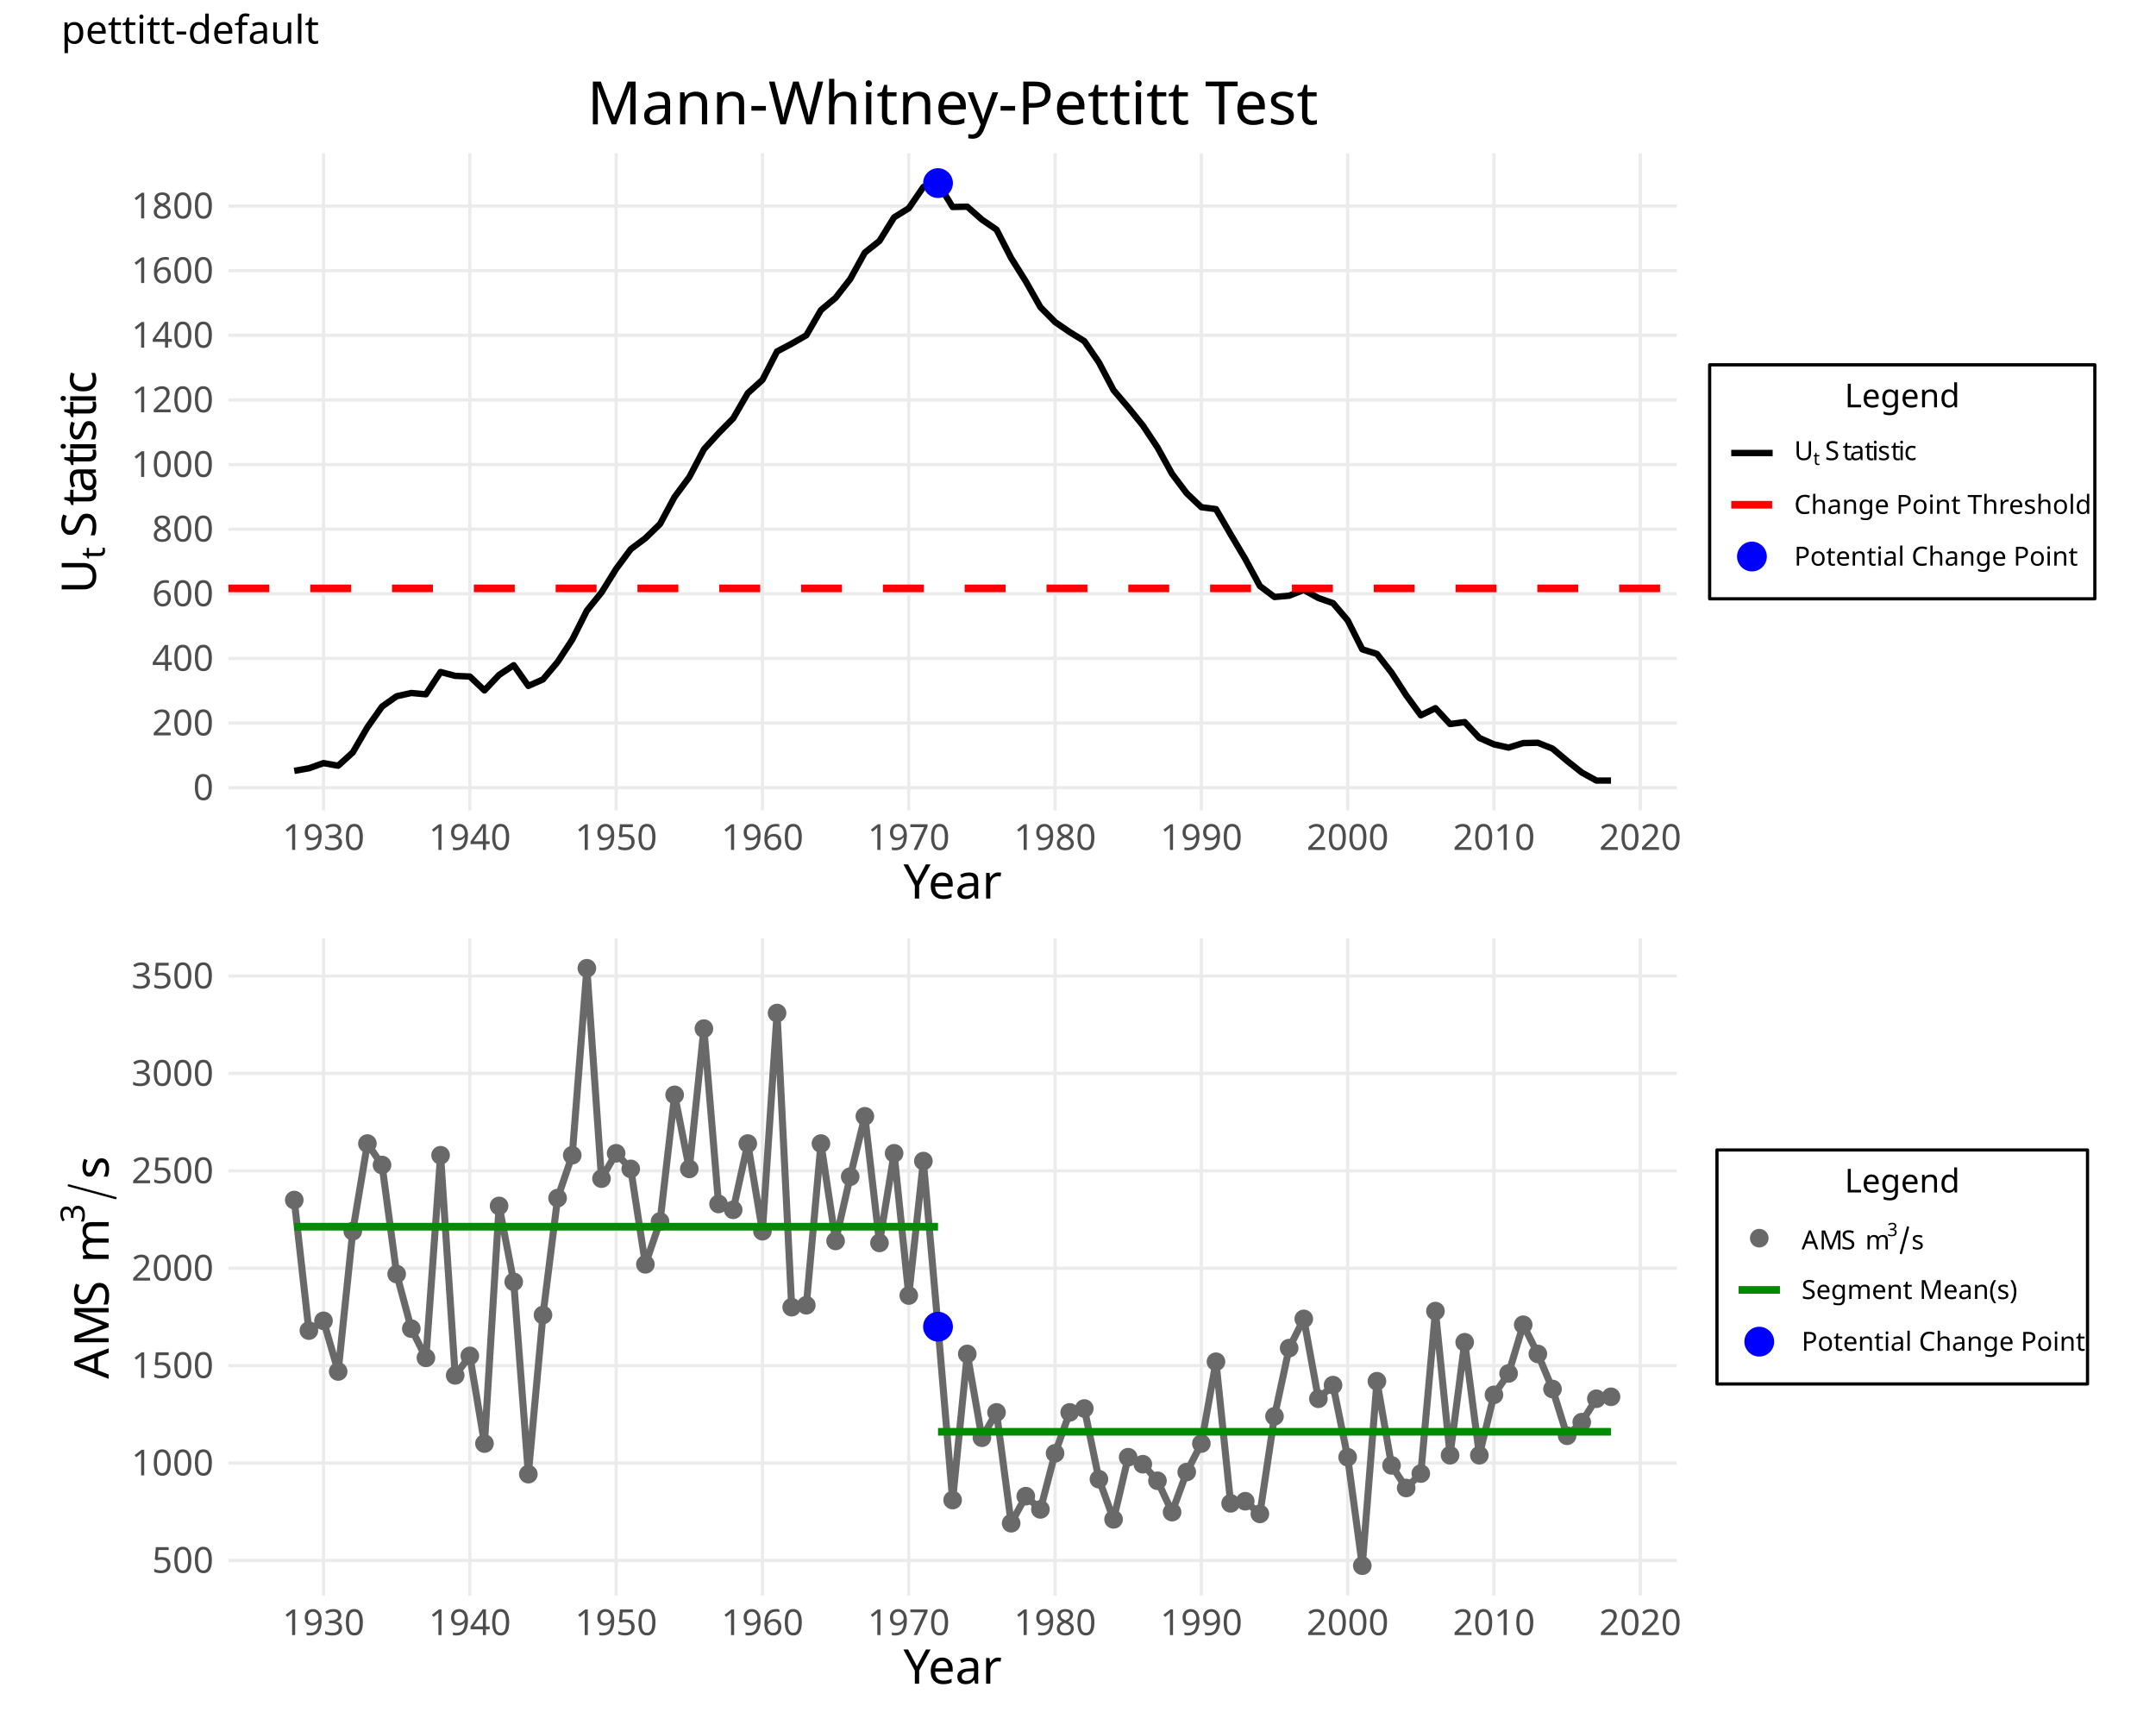
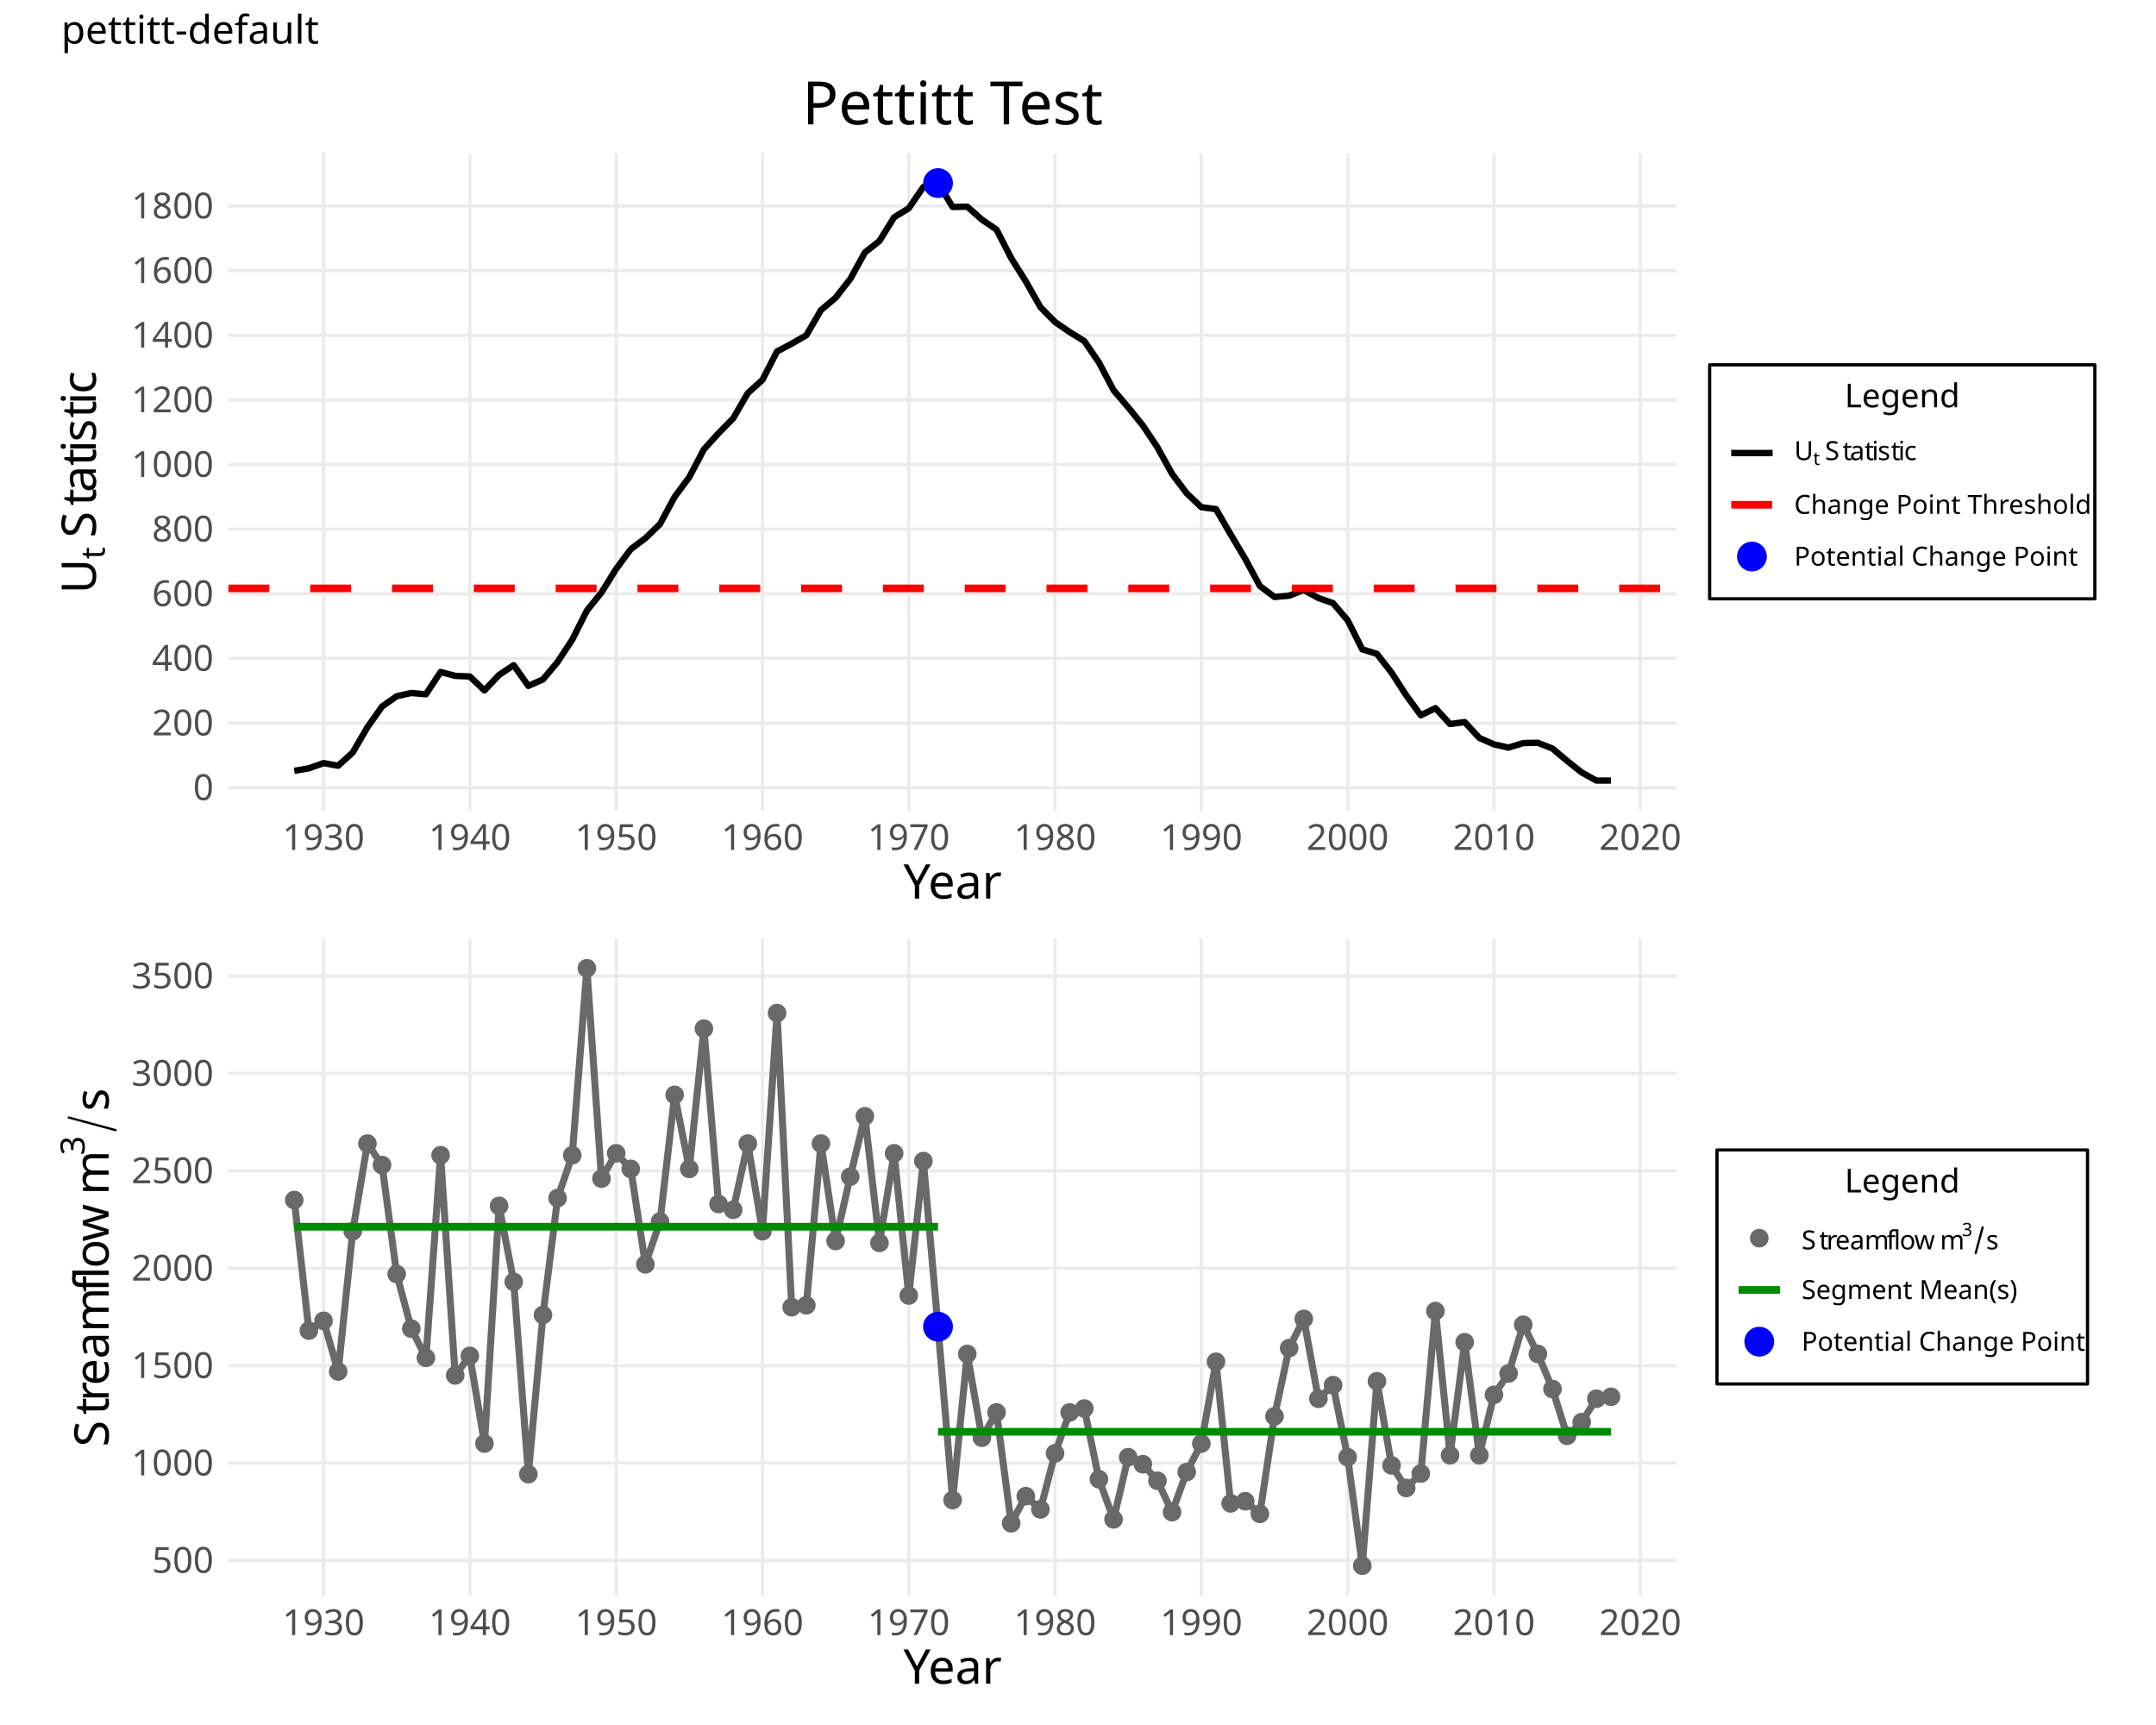
<svg xmlns="http://www.w3.org/2000/svg" class="svglite" data-engine-version="2.0" width="720.00pt" height="576.00pt" viewBox="0 0 720.00 576.00">
  <defs>
    <style type="text/css">
    .svglite line, .svglite polyline, .svglite polygon, .svglite path, .svglite rect, .svglite circle {
      fill: none;
      stroke: #000000;
      stroke-linecap: round;
      stroke-linejoin: round;
      stroke-miterlimit: 10.00;
    }
  </style>
  </defs>
  <rect width="100%" height="100%" style="stroke: none; fill: #FFFFFF;" />
  <defs>
    <clipPath id="cpMC4wMHw3MjAuMDB8MC4wMHw1NzYuMDA=">
      <rect x="0.00" y="0.00" width="720.00" height="576.00" />
    </clipPath>
  </defs>
  <g clip-path="url(#cpMC4wMHw3MjAuMDB8MC4wMHw1NzYuMDA=)">
    <rect x="0" y="0.00" width="720.00" height="576.00" style="stroke-width: 1.07; stroke: #FFFFFF; fill: #FFFFFF;" />
  </g>
  <defs>
    <clipPath id="cpNzYuMjh8NTU5Ljk5fDUxLjE2fDUzMi43OQ==">
      <rect x="76.28" y="51.16" width="483.70" height="481.63" />
    </clipPath>
  </defs>
  <g clip-path="url(#cpNzYuMjh8NTU5Ljk5fDUxLjE2fDUzMi43OQ==)">
</g>
  <g clip-path="url(#cpMC4wMHw3MjAuMDB8MC4wMHw1NzYuMDA=)">
</g>
  <defs>
    <clipPath id="cpNS40OHw3MTQuNTJ8MjIuNzh8MzA4LjM1">
      <rect x="5.48" y="22.78" width="709.04" height="285.57" />
    </clipPath>
  </defs>
  <g clip-path="url(#cpNS40OHw3MTQuNTJ8MjIuNzh8MzA4LjM1)">
    <rect x="5.48" y="22.78" width="709.04" height="285.57" style="stroke-width: 1.07; stroke: none; fill: #FFFFFF;" />
  </g>
  <g clip-path="url(#cpMC4wMHw3MjAuMDB8MC4wMHw1NzYuMDA=)">
</g>
  <defs>
    <clipPath id="cpNS40OHw3MTQuNTJ8MzA4LjM1fDU3MC41Mg==">
      <rect x="5.48" y="308.35" width="709.04" height="262.17" />
    </clipPath>
  </defs>
  <g clip-path="url(#cpNS40OHw3MTQuNTJ8MzA4LjM1fDU3MC41Mg==)">
    <rect x="5.48" y="308.35" width="709.04" height="262.17" style="stroke-width: 1.07; stroke: none; fill: #FFFFFF;" />
  </g>
  <g clip-path="url(#cpMC4wMHw3MjAuMDB8MC4wMHw1NzYuMDA=)">
</g>
  <defs>
    <clipPath id="cpNzYuMjh8NTU5Ljk5fDUxLjE2fDI3MC42MQ==">
      <rect x="76.28" y="51.16" width="483.70" height="219.45" />
    </clipPath>
  </defs>
  <g clip-path="url(#cpNzYuMjh8NTU5Ljk5fDUxLjE2fDI3MC42MQ==)">
    <polyline points="76.28,263.01 559.99,263.01 " style="stroke-width: 1.07; stroke: #EBEBEB; stroke-linecap: butt;" />
    <polyline points="76.28,241.43 559.99,241.43 " style="stroke-width: 1.07; stroke: #EBEBEB; stroke-linecap: butt;" />
    <polyline points="76.28,219.85 559.99,219.85 " style="stroke-width: 1.07; stroke: #EBEBEB; stroke-linecap: butt;" />
    <polyline points="76.28,198.27 559.99,198.27 " style="stroke-width: 1.07; stroke: #EBEBEB; stroke-linecap: butt;" />
    <polyline points="76.28,176.69 559.99,176.69 " style="stroke-width: 1.07; stroke: #EBEBEB; stroke-linecap: butt;" />
    <polyline points="76.28,155.11 559.99,155.11 " style="stroke-width: 1.07; stroke: #EBEBEB; stroke-linecap: butt;" />
    <polyline points="76.28,133.54 559.99,133.54 " style="stroke-width: 1.07; stroke: #EBEBEB; stroke-linecap: butt;" />
    <polyline points="76.28,111.96 559.99,111.96 " style="stroke-width: 1.07; stroke: #EBEBEB; stroke-linecap: butt;" />
    <polyline points="76.28,90.38 559.99,90.38 " style="stroke-width: 1.07; stroke: #EBEBEB; stroke-linecap: butt;" />
    <polyline points="76.28,68.80 559.99,68.80 " style="stroke-width: 1.07; stroke: #EBEBEB; stroke-linecap: butt;" />
    <polyline points="108.04,270.61 108.04,51.16 " style="stroke-width: 1.07; stroke: #EBEBEB; stroke-linecap: butt;" />
    <polyline points="156.90,270.61 156.90,51.16 " style="stroke-width: 1.07; stroke: #EBEBEB; stroke-linecap: butt;" />
    <polyline points="205.76,270.61 205.76,51.16 " style="stroke-width: 1.07; stroke: #EBEBEB; stroke-linecap: butt;" />
    <polyline points="254.62,270.61 254.62,51.16 " style="stroke-width: 1.07; stroke: #EBEBEB; stroke-linecap: butt;" />
    <polyline points="303.48,270.61 303.48,51.16 " style="stroke-width: 1.07; stroke: #EBEBEB; stroke-linecap: butt;" />
    <polyline points="352.34,270.61 352.34,51.16 " style="stroke-width: 1.07; stroke: #EBEBEB; stroke-linecap: butt;" />
    <polyline points="401.19,270.61 401.19,51.16 " style="stroke-width: 1.07; stroke: #EBEBEB; stroke-linecap: butt;" />
    <polyline points="450.05,270.61 450.05,51.16 " style="stroke-width: 1.07; stroke: #EBEBEB; stroke-linecap: butt;" />
    <polyline points="498.91,270.61 498.91,51.16 " style="stroke-width: 1.07; stroke: #EBEBEB; stroke-linecap: butt;" />
    <polyline points="547.77,270.61 547.77,51.16 " style="stroke-width: 1.07; stroke: #EBEBEB; stroke-linecap: butt;" />
    <polyline points="98.27,257.40 103.15,256.54 108.04,254.81 112.93,255.68 117.81,251.25 122.70,242.84 127.58,235.93 132.47,232.48 137.36,231.40 142.24,231.83 147.13,224.39 152.01,225.68 156.90,225.90 161.79,230.54 166.67,225.36 171.56,222.12 176.44,229.03 181.33,226.87 186.21,221.04 191.10,213.60 195.99,203.89 200.87,197.84 205.76,189.97 210.64,183.38 215.53,179.72 220.42,174.97 225.30,165.90 230.19,159.32 235.07,150.04 239.96,144.65 244.85,139.69 249.73,131.27 254.62,126.85 259.50,117.35 264.39,114.76 269.27,111.96 274.16,103.54 279.05,99.44 283.93,93.18 288.82,84.33 293.70,80.45 298.59,72.57 303.48,69.55 308.36,62.43 313.25,61.14 318.13,69.12 323.02,69.01 327.91,73.33 332.79,76.67 337.68,86.17 342.56,93.94 347.45,102.57 352.34,107.53 357.22,110.88 362.11,113.90 366.99,121.02 371.88,130.30 376.76,136.02 381.65,142.06 386.54,149.40 391.42,158.24 396.31,164.72 401.19,169.36 406.08,170.00 410.97,178.42 415.85,186.62 420.74,195.68 425.62,199.35 430.51,198.92 435.40,196.98 440.28,199.68 445.17,201.40 450.05,207.12 454.94,216.83 459.83,218.34 464.71,224.60 469.60,232.15 474.48,238.84 479.37,236.47 484.25,241.76 489.14,241.11 494.03,246.40 498.91,248.55 503.80,249.63 508.68,248.12 513.57,248.02 518.46,249.96 523.34,254.06 528.23,257.94 533.11,260.64 538.00,260.64 " style="stroke-width: 2.13; stroke-linecap: butt;" />
    <line x1="76.28" y1="196.47" x2="559.99" y2="196.47" style="stroke-width: 2.56; stroke: #FF0000; stroke-dasharray: 13.66,13.66; stroke-linecap: butt;" />
    <circle cx="313.25" cy="61.14" r="4.62" style="stroke-width: 0.71; stroke: #0000FF; fill: #0000FF;" />
  </g>
  <g clip-path="url(#cpMC4wMHw3MjAuMDB8MC4wMHw1NzYuMDA=)">
    <text x="71.35" y="267.14" text-anchor="end" style="font-size: 12.00px; fill: #4D4D4D; font-family: sans;" textLength="6.67px" lengthAdjust="spacingAndGlyphs">0</text>
    <text x="71.35" y="245.56" text-anchor="end" style="font-size: 12.00px; fill: #4D4D4D; font-family: sans;" textLength="20.02px" lengthAdjust="spacingAndGlyphs">200</text>
    <text x="71.35" y="223.98" text-anchor="end" style="font-size: 12.00px; fill: #4D4D4D; font-family: sans;" textLength="20.02px" lengthAdjust="spacingAndGlyphs">400</text>
    <text x="71.35" y="202.40" text-anchor="end" style="font-size: 12.00px; fill: #4D4D4D; font-family: sans;" textLength="20.02px" lengthAdjust="spacingAndGlyphs">600</text>
    <text x="71.35" y="180.82" text-anchor="end" style="font-size: 12.00px; fill: #4D4D4D; font-family: sans;" textLength="20.02px" lengthAdjust="spacingAndGlyphs">800</text>
    <text x="71.35" y="159.24" text-anchor="end" style="font-size: 12.00px; fill: #4D4D4D; font-family: sans;" textLength="26.70px" lengthAdjust="spacingAndGlyphs">1000</text>
    <text x="71.35" y="137.66" text-anchor="end" style="font-size: 12.00px; fill: #4D4D4D; font-family: sans;" textLength="26.70px" lengthAdjust="spacingAndGlyphs">1200</text>
    <text x="71.35" y="116.08" text-anchor="end" style="font-size: 12.00px; fill: #4D4D4D; font-family: sans;" textLength="26.70px" lengthAdjust="spacingAndGlyphs">1400</text>
    <text x="71.35" y="94.51" text-anchor="end" style="font-size: 12.00px; fill: #4D4D4D; font-family: sans;" textLength="26.70px" lengthAdjust="spacingAndGlyphs">1600</text>
    <text x="71.35" y="72.93" text-anchor="end" style="font-size: 12.00px; fill: #4D4D4D; font-family: sans;" textLength="26.70px" lengthAdjust="spacingAndGlyphs">1800</text>
    <text x="108.04" y="283.80" text-anchor="middle" style="font-size: 12.00px; fill: #4D4D4D; font-family: sans;" textLength="26.70px" lengthAdjust="spacingAndGlyphs">1930</text>
    <text x="156.90" y="283.80" text-anchor="middle" style="font-size: 12.00px; fill: #4D4D4D; font-family: sans;" textLength="26.70px" lengthAdjust="spacingAndGlyphs">1940</text>
    <text x="205.76" y="283.80" text-anchor="middle" style="font-size: 12.00px; fill: #4D4D4D; font-family: sans;" textLength="26.70px" lengthAdjust="spacingAndGlyphs">1950</text>
    <text x="254.62" y="283.80" text-anchor="middle" style="font-size: 12.00px; fill: #4D4D4D; font-family: sans;" textLength="26.70px" lengthAdjust="spacingAndGlyphs">1960</text>
    <text x="303.48" y="283.80" text-anchor="middle" style="font-size: 12.00px; fill: #4D4D4D; font-family: sans;" textLength="26.70px" lengthAdjust="spacingAndGlyphs">1970</text>
    <text x="352.34" y="283.80" text-anchor="middle" style="font-size: 12.00px; fill: #4D4D4D; font-family: sans;" textLength="26.70px" lengthAdjust="spacingAndGlyphs">1980</text>
    <text x="401.19" y="283.80" text-anchor="middle" style="font-size: 12.00px; fill: #4D4D4D; font-family: sans;" textLength="26.70px" lengthAdjust="spacingAndGlyphs">1990</text>
    <text x="450.05" y="283.80" text-anchor="middle" style="font-size: 12.00px; fill: #4D4D4D; font-family: sans;" textLength="26.70px" lengthAdjust="spacingAndGlyphs">2000</text>
    <text x="498.91" y="283.80" text-anchor="middle" style="font-size: 12.00px; fill: #4D4D4D; font-family: sans;" textLength="26.70px" lengthAdjust="spacingAndGlyphs">2010</text>
    <text x="547.77" y="283.80" text-anchor="middle" style="font-size: 12.00px; fill: #4D4D4D; font-family: sans;" textLength="26.70px" lengthAdjust="spacingAndGlyphs">2020</text>
    <text x="318.13" y="300.05" text-anchor="middle" style="font-size: 16.00px; font-family: sans;" textLength="33.80px" lengthAdjust="spacingAndGlyphs">Year</text>
    <text transform="translate(32.02,198.24) rotate(-90)" style="font-size: 16.00px; font-family: sans;" textLength="11.56px" lengthAdjust="spacingAndGlyphs">U</text>
    <text transform="translate(34.98,186.68) rotate(-90)" style="font-size: 11.20px; font-family: sans;" textLength="3.11px" lengthAdjust="spacingAndGlyphs">t</text>
    <text transform="translate(32.02,183.57) rotate(-90)" style="font-size: 16.00px; font-family: sans;" textLength="4.00px" lengthAdjust="spacingAndGlyphs"> </text>
    <text transform="translate(32.02,179.56) rotate(-90)" style="font-size: 16.00px; font-family: sans;" textLength="10.68px" lengthAdjust="spacingAndGlyphs">S</text>
    <text transform="translate(32.02,168.89) rotate(-90)" style="font-size: 16.00px; font-family: sans;" textLength="4.44px" lengthAdjust="spacingAndGlyphs">t</text>
    <text transform="translate(32.02,164.44) rotate(-90)" style="font-size: 16.00px; font-family: sans;" textLength="8.90px" lengthAdjust="spacingAndGlyphs">a</text>
    <text transform="translate(32.02,155.54) rotate(-90)" style="font-size: 16.00px; font-family: sans;" textLength="4.44px" lengthAdjust="spacingAndGlyphs">t</text>
    <text transform="translate(32.02,151.10) rotate(-90)" style="font-size: 16.00px; font-family: sans;" textLength="3.55px" lengthAdjust="spacingAndGlyphs">i</text>
    <text transform="translate(32.02,147.55) rotate(-90)" style="font-size: 16.00px; font-family: sans;" textLength="8.01px" lengthAdjust="spacingAndGlyphs">s</text>
    <text transform="translate(32.02,139.54) rotate(-90)" style="font-size: 16.00px; font-family: sans;" textLength="4.44px" lengthAdjust="spacingAndGlyphs">t</text>
    <text transform="translate(32.02,135.10) rotate(-90)" style="font-size: 16.00px; font-family: sans;" textLength="3.55px" lengthAdjust="spacingAndGlyphs">i</text>
    <text transform="translate(32.02,131.54) rotate(-90)" style="font-size: 16.00px; font-family: sans;" textLength="8.01px" lengthAdjust="spacingAndGlyphs">c</text>
    <rect x="570.94" y="121.82" width="128.63" height="78.13" style="stroke-width: 0.75; fill: #FFFFFF;" />
    <rect x="570.94" y="121.82" width="128.63" height="78.13" style="stroke-width: 1.07; fill: #FFFFFF;" />
    <text x="635.26" y="136.01" text-anchor="middle" style="font-size: 11.00px; font-family: sans;" textLength="36.71px" lengthAdjust="spacingAndGlyphs">Legend</text>
    <line x1="578.15" y1="151.27" x2="591.98" y2="151.27" style="stroke-width: 2.13; stroke-linecap: butt;" />
    <line x1="578.15" y1="168.55" x2="591.98" y2="168.55" style="stroke-width: 2.56; stroke: #FF0000; stroke-dasharray: 13.66,13.66; stroke-linecap: butt;" />
    <circle cx="585.06" cy="185.83" r="4.62" style="stroke-width: 0.71; stroke: #0000FF; fill: #0000FF;" />
    <text x="599.18" y="153.63" style="font-size: 8.80px; font-family: sans;" textLength="6.36px" lengthAdjust="spacingAndGlyphs">U</text>
    <text x="605.54" y="155.25" style="font-size: 6.16px; font-family: sans;" textLength="1.71px" lengthAdjust="spacingAndGlyphs">t</text>
    <text x="607.25" y="153.63" style="font-size: 8.80px; font-family: sans;" textLength="2.20px" lengthAdjust="spacingAndGlyphs"> </text>
    <text x="609.45" y="153.63" style="font-size: 8.80px; font-family: sans;" textLength="5.87px" lengthAdjust="spacingAndGlyphs">S</text>
    <text x="615.33" y="153.63" style="font-size: 8.80px; font-family: sans;" textLength="2.44px" lengthAdjust="spacingAndGlyphs">t</text>
    <text x="617.77" y="153.63" style="font-size: 8.80px; font-family: sans;" textLength="4.89px" lengthAdjust="spacingAndGlyphs">a</text>
    <text x="622.66" y="153.63" style="font-size: 8.80px; font-family: sans;" textLength="2.44px" lengthAdjust="spacingAndGlyphs">t</text>
    <text x="625.11" y="153.63" style="font-size: 8.80px; font-family: sans;" textLength="1.95px" lengthAdjust="spacingAndGlyphs">i</text>
    <text x="627.06" y="153.63" style="font-size: 8.80px; font-family: sans;" textLength="4.40px" lengthAdjust="spacingAndGlyphs">s</text>
    <text x="631.47" y="153.63" style="font-size: 8.80px; font-family: sans;" textLength="2.44px" lengthAdjust="spacingAndGlyphs">t</text>
    <text x="633.91" y="153.63" style="font-size: 8.80px; font-family: sans;" textLength="1.95px" lengthAdjust="spacingAndGlyphs">i</text>
    <text x="635.86" y="153.63" style="font-size: 8.80px; font-family: sans;" textLength="4.40px" lengthAdjust="spacingAndGlyphs">c</text>
    <text x="599.18" y="171.58" style="font-size: 8.80px; font-family: sans;" textLength="94.91px" lengthAdjust="spacingAndGlyphs">Change Point Threshold</text>
    <text x="599.18" y="188.86" style="font-size: 8.80px; font-family: sans;" textLength="90.02px" lengthAdjust="spacingAndGlyphs">Potential Change Point</text>
-     <text x="318.13" y="41.53" text-anchor="middle" style="font-size: 20.00px; font-family: sans;" textLength="231.20px" lengthAdjust="spacingAndGlyphs">Mann-Whitney-Pettitt Test</text>
+     <text x="318.13" y="41.53" text-anchor="middle" style="font-size: 20.00px; font-family: sans;" textLength="95.59px" lengthAdjust="spacingAndGlyphs">Pettitt Test</text>
  </g>
  <defs>
    <clipPath id="cpNzYuMjh8NTU5Ljk5fDMxMy4zM3w1MzIuNzk=">
      <rect x="76.28" y="313.33" width="483.70" height="219.45" />
    </clipPath>
  </defs>
  <g clip-path="url(#cpNzYuMjh8NTU5Ljk5fDMxMy4zM3w1MzIuNzk=)">
    <polyline points="76.28,521.05 559.99,521.05 " style="stroke-width: 1.07; stroke: #EBEBEB; stroke-linecap: butt;" />
    <polyline points="76.28,488.53 559.99,488.53 " style="stroke-width: 1.07; stroke: #EBEBEB; stroke-linecap: butt;" />
    <polyline points="76.28,456.01 559.99,456.01 " style="stroke-width: 1.07; stroke: #EBEBEB; stroke-linecap: butt;" />
    <polyline points="76.28,423.48 559.99,423.48 " style="stroke-width: 1.07; stroke: #EBEBEB; stroke-linecap: butt;" />
    <polyline points="76.28,390.96 559.99,390.96 " style="stroke-width: 1.07; stroke: #EBEBEB; stroke-linecap: butt;" />
    <polyline points="76.28,358.43 559.99,358.43 " style="stroke-width: 1.07; stroke: #EBEBEB; stroke-linecap: butt;" />
    <polyline points="76.28,325.91 559.99,325.91 " style="stroke-width: 1.07; stroke: #EBEBEB; stroke-linecap: butt;" />
    <polyline points="108.04,532.79 108.04,313.33 " style="stroke-width: 1.07; stroke: #EBEBEB; stroke-linecap: butt;" />
    <polyline points="156.90,532.79 156.90,313.33 " style="stroke-width: 1.07; stroke: #EBEBEB; stroke-linecap: butt;" />
    <polyline points="205.76,532.79 205.76,313.33 " style="stroke-width: 1.07; stroke: #EBEBEB; stroke-linecap: butt;" />
    <polyline points="254.62,532.79 254.62,313.33 " style="stroke-width: 1.07; stroke: #EBEBEB; stroke-linecap: butt;" />
    <polyline points="303.48,532.79 303.48,313.33 " style="stroke-width: 1.07; stroke: #EBEBEB; stroke-linecap: butt;" />
    <polyline points="352.34,532.79 352.34,313.33 " style="stroke-width: 1.07; stroke: #EBEBEB; stroke-linecap: butt;" />
    <polyline points="401.19,532.79 401.19,313.33 " style="stroke-width: 1.07; stroke: #EBEBEB; stroke-linecap: butt;" />
    <polyline points="450.05,532.79 450.05,313.33 " style="stroke-width: 1.07; stroke: #EBEBEB; stroke-linecap: butt;" />
    <polyline points="498.91,532.79 498.91,313.33 " style="stroke-width: 1.07; stroke: #EBEBEB; stroke-linecap: butt;" />
    <polyline points="547.77,532.79 547.77,313.33 " style="stroke-width: 1.07; stroke: #EBEBEB; stroke-linecap: butt;" />
    <circle cx="98.27" cy="400.71" r="2.76" style="stroke-width: 0.71; stroke: #696969; fill: #696969;" />
    <circle cx="103.15" cy="444.30" r="2.76" style="stroke-width: 0.71; stroke: #696969; fill: #696969;" />
    <circle cx="108.04" cy="441.04" r="2.76" style="stroke-width: 0.71; stroke: #696969; fill: #696969;" />
    <circle cx="112.93" cy="457.96" r="2.76" style="stroke-width: 0.71; stroke: #696969; fill: #696969;" />
    <circle cx="117.81" cy="411.12" r="2.76" style="stroke-width: 0.71; stroke: #696969; fill: #696969;" />
    <circle cx="122.70" cy="381.85" r="2.76" style="stroke-width: 0.71; stroke: #696969; fill: #696969;" />
    <circle cx="127.58" cy="389.01" r="2.76" style="stroke-width: 0.71; stroke: #696969; fill: #696969;" />
    <circle cx="132.47" cy="425.43" r="2.76" style="stroke-width: 0.71; stroke: #696969; fill: #696969;" />
    <circle cx="137.36" cy="443.65" r="2.76" style="stroke-width: 0.71; stroke: #696969; fill: #696969;" />
    <circle cx="142.24" cy="453.40" r="2.76" style="stroke-width: 0.71; stroke: #696969; fill: #696969;" />
    <circle cx="147.13" cy="385.75" r="2.76" style="stroke-width: 0.71; stroke: #696969; fill: #696969;" />
    <circle cx="152.01" cy="459.26" r="2.76" style="stroke-width: 0.71; stroke: #696969; fill: #696969;" />
    <circle cx="156.90" cy="452.75" r="2.76" style="stroke-width: 0.71; stroke: #696969; fill: #696969;" />
    <circle cx="161.79" cy="482.02" r="2.76" style="stroke-width: 0.71; stroke: #696969; fill: #696969;" />
    <circle cx="166.67" cy="402.67" r="2.76" style="stroke-width: 0.71; stroke: #696969; fill: #696969;" />
    <circle cx="171.56" cy="428.03" r="2.76" style="stroke-width: 0.71; stroke: #696969; fill: #696969;" />
    <circle cx="176.44" cy="492.24" r="2.76" style="stroke-width: 0.71; stroke: #696969; fill: #696969;" />
    <circle cx="181.33" cy="439.09" r="2.76" style="stroke-width: 0.71; stroke: #696969; fill: #696969;" />
    <circle cx="186.21" cy="400.06" r="2.76" style="stroke-width: 0.71; stroke: #696969; fill: #696969;" />
    <circle cx="191.10" cy="385.75" r="2.76" style="stroke-width: 0.71; stroke: #696969; fill: #696969;" />
    <circle cx="195.99" cy="323.31" r="2.76" style="stroke-width: 0.71; stroke: #696969; fill: #696969;" />
    <circle cx="200.87" cy="393.56" r="2.76" style="stroke-width: 0.71; stroke: #696969; fill: #696969;" />
    <circle cx="205.76" cy="385.10" r="2.76" style="stroke-width: 0.71; stroke: #696969; fill: #696969;" />
    <circle cx="210.64" cy="390.31" r="2.76" style="stroke-width: 0.71; stroke: #696969; fill: #696969;" />
    <circle cx="215.53" cy="422.18" r="2.76" style="stroke-width: 0.71; stroke: #696969; fill: #696969;" />
    <circle cx="220.42" cy="407.87" r="2.76" style="stroke-width: 0.71; stroke: #696969; fill: #696969;" />
    <circle cx="225.30" cy="365.59" r="2.76" style="stroke-width: 0.71; stroke: #696969; fill: #696969;" />
    <circle cx="230.19" cy="390.31" r="2.76" style="stroke-width: 0.71; stroke: #696969; fill: #696969;" />
    <circle cx="235.07" cy="343.47" r="2.76" style="stroke-width: 0.71; stroke: #696969; fill: #696969;" />
    <circle cx="239.96" cy="402.02" r="2.76" style="stroke-width: 0.71; stroke: #696969; fill: #696969;" />
    <circle cx="244.85" cy="403.97" r="2.76" style="stroke-width: 0.71; stroke: #696969; fill: #696969;" />
    <circle cx="249.73" cy="381.85" r="2.76" style="stroke-width: 0.71; stroke: #696969; fill: #696969;" />
    <circle cx="254.62" cy="411.12" r="2.76" style="stroke-width: 0.71; stroke: #696969; fill: #696969;" />
    <circle cx="259.50" cy="338.27" r="2.76" style="stroke-width: 0.71; stroke: #696969; fill: #696969;" />
    <circle cx="264.39" cy="436.49" r="2.76" style="stroke-width: 0.71; stroke: #696969; fill: #696969;" />
    <circle cx="269.27" cy="435.84" r="2.76" style="stroke-width: 0.71; stroke: #696969; fill: #696969;" />
    <circle cx="274.16" cy="381.85" r="2.76" style="stroke-width: 0.71; stroke: #696969; fill: #696969;" />
    <circle cx="279.05" cy="414.37" r="2.76" style="stroke-width: 0.71; stroke: #696969; fill: #696969;" />
    <circle cx="283.93" cy="392.91" r="2.76" style="stroke-width: 0.71; stroke: #696969; fill: #696969;" />
    <circle cx="288.82" cy="372.74" r="2.76" style="stroke-width: 0.71; stroke: #696969; fill: #696969;" />
    <circle cx="293.70" cy="415.02" r="2.76" style="stroke-width: 0.71; stroke: #696969; fill: #696969;" />
    <circle cx="298.59" cy="385.10" r="2.76" style="stroke-width: 0.71; stroke: #696969; fill: #696969;" />
    <circle cx="303.48" cy="432.59" r="2.76" style="stroke-width: 0.71; stroke: #696969; fill: #696969;" />
    <circle cx="308.36" cy="387.70" r="2.76" style="stroke-width: 0.71; stroke: #696969; fill: #696969;" />
    <circle cx="313.25" cy="443.00" r="2.76" style="stroke-width: 0.71; stroke: #696969; fill: #696969;" />
    <circle cx="318.13" cy="500.89" r="2.76" style="stroke-width: 0.71; stroke: #696969; fill: #696969;" />
    <circle cx="323.02" cy="452.10" r="2.76" style="stroke-width: 0.71; stroke: #696969; fill: #696969;" />
    <circle cx="327.91" cy="480.07" r="2.76" style="stroke-width: 0.71; stroke: #696969; fill: #696969;" />
    <circle cx="332.79" cy="471.62" r="2.76" style="stroke-width: 0.71; stroke: #696969; fill: #696969;" />
    <circle cx="337.68" cy="508.63" r="2.76" style="stroke-width: 0.71; stroke: #696969; fill: #696969;" />
    <circle cx="342.56" cy="499.59" r="2.76" style="stroke-width: 0.71; stroke: #696969; fill: #696969;" />
    <circle cx="347.45" cy="504.01" r="2.76" style="stroke-width: 0.71; stroke: #696969; fill: #696969;" />
    <circle cx="352.34" cy="485.28" r="2.76" style="stroke-width: 0.71; stroke: #696969; fill: #696969;" />
    <circle cx="357.22" cy="471.62" r="2.76" style="stroke-width: 0.71; stroke: #696969; fill: #696969;" />
    <circle cx="362.11" cy="470.32" r="2.76" style="stroke-width: 0.71; stroke: #696969; fill: #696969;" />
    <circle cx="366.99" cy="493.93" r="2.76" style="stroke-width: 0.71; stroke: #696969; fill: #696969;" />
    <circle cx="371.88" cy="507.33" r="2.76" style="stroke-width: 0.71; stroke: #696969; fill: #696969;" />
    <circle cx="376.76" cy="486.58" r="2.76" style="stroke-width: 0.71; stroke: #696969; fill: #696969;" />
    <circle cx="381.65" cy="488.92" r="2.76" style="stroke-width: 0.71; stroke: #696969; fill: #696969;" />
    <circle cx="386.54" cy="494.45" r="2.76" style="stroke-width: 0.71; stroke: #696969; fill: #696969;" />
    <circle cx="391.42" cy="504.92" r="2.76" style="stroke-width: 0.71; stroke: #696969; fill: #696969;" />
    <circle cx="396.31" cy="491.52" r="2.76" style="stroke-width: 0.71; stroke: #696969; fill: #696969;" />
    <circle cx="401.19" cy="482.02" r="2.76" style="stroke-width: 0.71; stroke: #696969; fill: #696969;" />
    <circle cx="406.08" cy="454.70" r="2.76" style="stroke-width: 0.71; stroke: #696969; fill: #696969;" />
    <circle cx="410.97" cy="501.99" r="2.76" style="stroke-width: 0.71; stroke: #696969; fill: #696969;" />
    <circle cx="415.85" cy="501.28" r="2.76" style="stroke-width: 0.71; stroke: #696969; fill: #696969;" />
    <circle cx="420.74" cy="505.51" r="2.76" style="stroke-width: 0.71; stroke: #696969; fill: #696969;" />
    <circle cx="425.62" cy="472.92" r="2.76" style="stroke-width: 0.71; stroke: #696969; fill: #696969;" />
    <circle cx="430.51" cy="450.15" r="2.76" style="stroke-width: 0.71; stroke: #696969; fill: #696969;" />
    <circle cx="435.40" cy="440.39" r="2.76" style="stroke-width: 0.71; stroke: #696969; fill: #696969;" />
    <circle cx="440.28" cy="467.06" r="2.76" style="stroke-width: 0.71; stroke: #696969; fill: #696969;" />
    <circle cx="445.17" cy="462.51" r="2.76" style="stroke-width: 0.71; stroke: #696969; fill: #696969;" />
    <circle cx="450.05" cy="486.58" r="2.76" style="stroke-width: 0.71; stroke: #696969; fill: #696969;" />
    <circle cx="454.94" cy="522.81" r="2.76" style="stroke-width: 0.71; stroke: #696969; fill: #696969;" />
    <circle cx="459.83" cy="461.21" r="2.76" style="stroke-width: 0.71; stroke: #696969; fill: #696969;" />
    <circle cx="464.71" cy="489.31" r="2.76" style="stroke-width: 0.71; stroke: #696969; fill: #696969;" />
    <circle cx="469.60" cy="496.86" r="2.76" style="stroke-width: 0.71; stroke: #696969; fill: #696969;" />
    <circle cx="474.48" cy="492.04" r="2.76" style="stroke-width: 0.71; stroke: #696969; fill: #696969;" />
    <circle cx="479.37" cy="437.79" r="2.76" style="stroke-width: 0.71; stroke: #696969; fill: #696969;" />
    <circle cx="484.25" cy="485.93" r="2.76" style="stroke-width: 0.71; stroke: #696969; fill: #696969;" />
    <circle cx="489.14" cy="448.20" r="2.76" style="stroke-width: 0.71; stroke: #696969; fill: #696969;" />
    <circle cx="494.03" cy="485.93" r="2.76" style="stroke-width: 0.71; stroke: #696969; fill: #696969;" />
    <circle cx="498.91" cy="465.76" r="2.76" style="stroke-width: 0.71; stroke: #696969; fill: #696969;" />
    <circle cx="503.80" cy="458.61" r="2.76" style="stroke-width: 0.71; stroke: #696969; fill: #696969;" />
    <circle cx="508.68" cy="442.35" r="2.76" style="stroke-width: 0.71; stroke: #696969; fill: #696969;" />
    <circle cx="513.57" cy="452.10" r="2.76" style="stroke-width: 0.71; stroke: #696969; fill: #696969;" />
    <circle cx="518.46" cy="463.81" r="2.76" style="stroke-width: 0.71; stroke: #696969; fill: #696969;" />
    <circle cx="523.34" cy="479.42" r="2.76" style="stroke-width: 0.71; stroke: #696969; fill: #696969;" />
    <circle cx="528.23" cy="474.87" r="2.76" style="stroke-width: 0.71; stroke: #696969; fill: #696969;" />
    <circle cx="533.11" cy="467.06" r="2.76" style="stroke-width: 0.71; stroke: #696969; fill: #696969;" />
    <circle cx="538.00" cy="466.41" r="2.76" style="stroke-width: 0.71; stroke: #696969; fill: #696969;" />
    <polyline points="98.27,400.71 103.15,444.30 108.04,441.04 112.93,457.96 117.81,411.12 122.70,381.85 127.58,389.01 132.47,425.43 137.36,443.65 142.24,453.40 147.13,385.75 152.01,459.26 156.90,452.75 161.79,482.02 166.67,402.67 171.56,428.03 176.44,492.24 181.33,439.09 186.21,400.06 191.10,385.75 195.99,323.31 200.87,393.56 205.76,385.10 210.64,390.31 215.53,422.18 220.42,407.87 225.30,365.59 230.19,390.31 235.07,343.47 239.96,402.02 244.85,403.97 249.73,381.85 254.62,411.12 259.50,338.27 264.39,436.49 269.27,435.84 274.16,381.85 279.05,414.37 283.93,392.91 288.82,372.74 293.70,415.02 298.59,385.10 303.48,432.59 308.36,387.70 313.25,443.00 318.13,500.89 323.02,452.10 327.91,480.07 332.79,471.62 337.68,508.63 342.56,499.59 347.45,504.01 352.34,485.28 357.22,471.62 362.11,470.32 366.99,493.93 371.88,507.33 376.76,486.58 381.65,488.92 386.54,494.45 391.42,504.92 396.31,491.52 401.19,482.02 406.08,454.70 410.97,501.99 415.85,501.28 420.74,505.51 425.62,472.92 430.51,450.15 435.40,440.39 440.28,467.06 445.17,462.51 450.05,486.58 454.94,522.81 459.83,461.21 464.71,489.31 469.60,496.86 474.48,492.04 479.37,437.79 484.25,485.93 489.14,448.20 494.03,485.93 498.91,465.76 503.80,458.61 508.68,442.35 513.57,452.10 518.46,463.81 523.34,479.42 528.23,474.87 533.11,467.06 538.00,466.41 " style="stroke-width: 2.35; stroke: #696969; stroke-linecap: butt;" />
    <line x1="98.27" y1="409.61" x2="313.25" y2="409.61" style="stroke-width: 2.56; stroke: #008B00; stroke-linecap: butt;" />
    <line x1="313.25" y1="478.09" x2="538.00" y2="478.09" style="stroke-width: 2.56; stroke: #008B00; stroke-linecap: butt;" />
    <circle cx="313.25" cy="443.00" r="4.62" style="stroke-width: 0.71; stroke: #0000FF; fill: #0000FF;" />
  </g>
  <g clip-path="url(#cpMC4wMHw3MjAuMDB8MC4wMHw1NzYuMDA=)">
    <text x="71.35" y="525.18" text-anchor="end" style="font-size: 12.00px; fill: #4D4D4D; font-family: sans;" textLength="20.02px" lengthAdjust="spacingAndGlyphs">500</text>
    <text x="71.35" y="492.66" text-anchor="end" style="font-size: 12.00px; fill: #4D4D4D; font-family: sans;" textLength="26.70px" lengthAdjust="spacingAndGlyphs">1000</text>
    <text x="71.35" y="460.13" text-anchor="end" style="font-size: 12.00px; fill: #4D4D4D; font-family: sans;" textLength="26.70px" lengthAdjust="spacingAndGlyphs">1500</text>
    <text x="71.35" y="427.61" text-anchor="end" style="font-size: 12.00px; fill: #4D4D4D; font-family: sans;" textLength="26.70px" lengthAdjust="spacingAndGlyphs">2000</text>
    <text x="71.35" y="395.09" text-anchor="end" style="font-size: 12.00px; fill: #4D4D4D; font-family: sans;" textLength="26.70px" lengthAdjust="spacingAndGlyphs">2500</text>
    <text x="71.35" y="362.56" text-anchor="end" style="font-size: 12.00px; fill: #4D4D4D; font-family: sans;" textLength="26.70px" lengthAdjust="spacingAndGlyphs">3000</text>
    <text x="71.35" y="330.04" text-anchor="end" style="font-size: 12.00px; fill: #4D4D4D; font-family: sans;" textLength="26.70px" lengthAdjust="spacingAndGlyphs">3500</text>
    <text x="108.04" y="545.98" text-anchor="middle" style="font-size: 12.00px; fill: #4D4D4D; font-family: sans;" textLength="26.70px" lengthAdjust="spacingAndGlyphs">1930</text>
    <text x="156.90" y="545.98" text-anchor="middle" style="font-size: 12.00px; fill: #4D4D4D; font-family: sans;" textLength="26.70px" lengthAdjust="spacingAndGlyphs">1940</text>
    <text x="205.76" y="545.98" text-anchor="middle" style="font-size: 12.00px; fill: #4D4D4D; font-family: sans;" textLength="26.70px" lengthAdjust="spacingAndGlyphs">1950</text>
    <text x="254.62" y="545.98" text-anchor="middle" style="font-size: 12.00px; fill: #4D4D4D; font-family: sans;" textLength="26.70px" lengthAdjust="spacingAndGlyphs">1960</text>
    <text x="303.48" y="545.98" text-anchor="middle" style="font-size: 12.00px; fill: #4D4D4D; font-family: sans;" textLength="26.70px" lengthAdjust="spacingAndGlyphs">1970</text>
    <text x="352.34" y="545.98" text-anchor="middle" style="font-size: 12.00px; fill: #4D4D4D; font-family: sans;" textLength="26.70px" lengthAdjust="spacingAndGlyphs">1980</text>
    <text x="401.19" y="545.98" text-anchor="middle" style="font-size: 12.00px; fill: #4D4D4D; font-family: sans;" textLength="26.70px" lengthAdjust="spacingAndGlyphs">1990</text>
    <text x="450.05" y="545.98" text-anchor="middle" style="font-size: 12.00px; fill: #4D4D4D; font-family: sans;" textLength="26.70px" lengthAdjust="spacingAndGlyphs">2000</text>
    <text x="498.91" y="545.98" text-anchor="middle" style="font-size: 12.00px; fill: #4D4D4D; font-family: sans;" textLength="26.70px" lengthAdjust="spacingAndGlyphs">2010</text>
    <text x="547.77" y="545.98" text-anchor="middle" style="font-size: 12.00px; fill: #4D4D4D; font-family: sans;" textLength="26.70px" lengthAdjust="spacingAndGlyphs">2020</text>
    <text x="318.13" y="562.22" text-anchor="middle" style="font-size: 16.00px; font-family: sans;" textLength="33.80px" lengthAdjust="spacingAndGlyphs">Year</text>
-     <text transform="translate(36.28,460.42) rotate(-90)" style="font-size: 16.00px; font-family: sans;" textLength="10.68px" lengthAdjust="spacingAndGlyphs">A</text>
-     <text transform="translate(36.28,449.74) rotate(-90)" style="font-size: 16.00px; font-family: sans;" textLength="13.33px" lengthAdjust="spacingAndGlyphs">M</text>
-     <text transform="translate(36.28,436.41) rotate(-90)" style="font-size: 16.00px; font-family: sans;" textLength="10.68px" lengthAdjust="spacingAndGlyphs">S</text>
-     <text transform="translate(36.28,425.73) rotate(-90)" style="font-size: 16.00px; font-family: sans;" textLength="4.00px" lengthAdjust="spacingAndGlyphs"> </text>
-     <text transform="translate(36.28,421.73) rotate(-90)" style="font-size: 16.00px; font-family: sans;" textLength="13.33px" lengthAdjust="spacingAndGlyphs">m</text>
-     <text transform="translate(28.25,408.39) rotate(-90)" style="font-size: 11.20px; font-family: sans;" textLength="6.23px" lengthAdjust="spacingAndGlyphs">3</text>
-     <polyline points="38.59,400.05 22.96,395.82 " style="stroke-width: 0.75;" />
-     <text transform="translate(36.28,393.71) rotate(-90)" style="font-size: 16.00px; font-family: sans;" textLength="8.01px" lengthAdjust="spacingAndGlyphs">s</text>
+     <text transform="translate(36.28,483.09) rotate(-90)" style="font-size: 16.00px; font-family: sans;" textLength="10.68px" lengthAdjust="spacingAndGlyphs">S</text>
+     <text transform="translate(36.28,472.42) rotate(-90)" style="font-size: 16.00px; font-family: sans;" textLength="4.44px" lengthAdjust="spacingAndGlyphs">t</text>
+     <text transform="translate(36.28,467.97) rotate(-90)" style="font-size: 16.00px; font-family: sans;" textLength="5.33px" lengthAdjust="spacingAndGlyphs">r</text>
+     <text transform="translate(36.28,462.64) rotate(-90)" style="font-size: 16.00px; font-family: sans;" textLength="8.90px" lengthAdjust="spacingAndGlyphs">e</text>
+     <text transform="translate(36.28,453.74) rotate(-90)" style="font-size: 16.00px; font-family: sans;" textLength="8.90px" lengthAdjust="spacingAndGlyphs">a</text>
+     <text transform="translate(36.28,444.85) rotate(-90)" style="font-size: 16.00px; font-family: sans;" textLength="13.33px" lengthAdjust="spacingAndGlyphs">m</text>
+     <text transform="translate(36.28,431.51) rotate(-90)" style="font-size: 16.00px; font-family: sans;" textLength="4.44px" lengthAdjust="spacingAndGlyphs">f</text>
+     <text transform="translate(36.28,427.07) rotate(-90)" style="font-size: 16.00px; font-family: sans;" textLength="3.55px" lengthAdjust="spacingAndGlyphs">l</text>
+     <text transform="translate(36.28,423.51) rotate(-90)" style="font-size: 16.00px; font-family: sans;" textLength="8.90px" lengthAdjust="spacingAndGlyphs">o</text>
+     <text transform="translate(36.28,414.61) rotate(-90)" style="font-size: 16.00px; font-family: sans;" textLength="11.56px" lengthAdjust="spacingAndGlyphs">w</text>
+     <text transform="translate(36.28,403.06) rotate(-90)" style="font-size: 16.00px; font-family: sans;" textLength="4.00px" lengthAdjust="spacingAndGlyphs"> </text>
+     <text transform="translate(36.28,399.05) rotate(-90)" style="font-size: 16.00px; font-family: sans;" textLength="13.33px" lengthAdjust="spacingAndGlyphs">m</text>
+     <text transform="translate(28.25,385.72) rotate(-90)" style="font-size: 11.20px; font-family: sans;" textLength="6.23px" lengthAdjust="spacingAndGlyphs">3</text>
+     <polyline points="38.59,377.37 22.96,373.15 " style="stroke-width: 0.75;" />
+     <text transform="translate(36.28,371.03) rotate(-90)" style="font-size: 16.00px; font-family: sans;" textLength="8.01px" lengthAdjust="spacingAndGlyphs">s</text>
    <rect x="573.39" y="383.99" width="123.74" height="78.13" style="stroke-width: 0.75; fill: #FFFFFF;" />
    <rect x="573.39" y="383.99" width="123.74" height="78.13" style="stroke-width: 1.07; fill: #FFFFFF;" />
    <text x="635.26" y="398.18" text-anchor="middle" style="font-size: 11.00px; font-family: sans;" textLength="36.71px" lengthAdjust="spacingAndGlyphs">Legend</text>
    <circle cx="587.51" cy="413.44" r="2.76" style="stroke-width: 0.71; stroke: #696969; fill: #696969;" />
    <line x1="580.60" y1="430.72" x2="594.42" y2="430.72" style="stroke-width: 2.56; stroke: #008B00; stroke-linecap: butt;" />
    <circle cx="587.51" cy="448.00" r="4.62" style="stroke-width: 0.71; stroke: #0000FF; fill: #0000FF;" />
-     <text x="601.63" y="417.17" style="font-size: 8.80px; font-family: sans;" textLength="5.87px" lengthAdjust="spacingAndGlyphs">A</text>
-     <text x="607.50" y="417.17" style="font-size: 8.80px; font-family: sans;" textLength="7.33px" lengthAdjust="spacingAndGlyphs">M</text>
-     <text x="614.83" y="417.17" style="font-size: 8.80px; font-family: sans;" textLength="5.87px" lengthAdjust="spacingAndGlyphs">S</text>
-     <text x="620.71" y="417.17" style="font-size: 8.80px; font-family: sans;" textLength="2.20px" lengthAdjust="spacingAndGlyphs"> </text>
-     <text x="622.91" y="417.17" style="font-size: 8.80px; font-family: sans;" textLength="7.33px" lengthAdjust="spacingAndGlyphs">m</text>
-     <text x="630.24" y="412.75" style="font-size: 6.16px; font-family: sans;" textLength="3.43px" lengthAdjust="spacingAndGlyphs">3</text>
-     <polyline points="634.83,418.44 637.16,409.84 " style="stroke-width: 0.75;" />
-     <text x="638.32" y="417.17" style="font-size: 8.80px; font-family: sans;" textLength="4.40px" lengthAdjust="spacingAndGlyphs">s</text>
+     <text x="601.63" y="417.17" style="font-size: 8.80px; font-family: sans;" textLength="5.87px" lengthAdjust="spacingAndGlyphs">S</text>
+     <text x="607.50" y="417.17" style="font-size: 8.80px; font-family: sans;" textLength="2.44px" lengthAdjust="spacingAndGlyphs">t</text>
+     <text x="609.94" y="417.17" style="font-size: 8.80px; font-family: sans;" textLength="2.93px" lengthAdjust="spacingAndGlyphs">r</text>
+     <text x="612.87" y="417.17" style="font-size: 8.80px; font-family: sans;" textLength="4.89px" lengthAdjust="spacingAndGlyphs">e</text>
+     <text x="617.77" y="417.17" style="font-size: 8.80px; font-family: sans;" textLength="4.89px" lengthAdjust="spacingAndGlyphs">a</text>
+     <text x="622.66" y="417.17" style="font-size: 8.80px; font-family: sans;" textLength="7.33px" lengthAdjust="spacingAndGlyphs">m</text>
+     <text x="630.00" y="417.17" style="font-size: 8.80px; font-family: sans;" textLength="2.44px" lengthAdjust="spacingAndGlyphs">f</text>
+     <text x="632.44" y="417.17" style="font-size: 8.80px; font-family: sans;" textLength="1.95px" lengthAdjust="spacingAndGlyphs">l</text>
+     <text x="634.40" y="417.17" style="font-size: 8.80px; font-family: sans;" textLength="4.89px" lengthAdjust="spacingAndGlyphs">o</text>
+     <text x="639.29" y="417.17" style="font-size: 8.80px; font-family: sans;" textLength="6.36px" lengthAdjust="spacingAndGlyphs">w</text>
+     <text x="645.65" y="417.17" style="font-size: 8.80px; font-family: sans;" textLength="2.20px" lengthAdjust="spacingAndGlyphs"> </text>
+     <text x="647.85" y="417.17" style="font-size: 8.80px; font-family: sans;" textLength="7.33px" lengthAdjust="spacingAndGlyphs">m</text>
+     <text x="655.18" y="412.75" style="font-size: 6.16px; font-family: sans;" textLength="3.43px" lengthAdjust="spacingAndGlyphs">3</text>
+     <polyline points="659.77,418.44 662.10,409.84 " style="stroke-width: 0.75;" />
+     <text x="663.26" y="417.17" style="font-size: 8.80px; font-family: sans;" textLength="4.40px" lengthAdjust="spacingAndGlyphs">s</text>
    <text x="601.63" y="433.75" style="font-size: 8.80px; font-family: sans;" textLength="69.95px" lengthAdjust="spacingAndGlyphs">Segment Mean(s)</text>
    <text x="601.63" y="451.03" style="font-size: 8.80px; font-family: sans;" textLength="90.02px" lengthAdjust="spacingAndGlyphs">Potential Change Point</text>
    <text x="20.42" y="14.56" style="font-size: 13.20px; font-family: sans;" textLength="76.31px" lengthAdjust="spacingAndGlyphs">pettitt-default</text>
  </g>
</svg>
